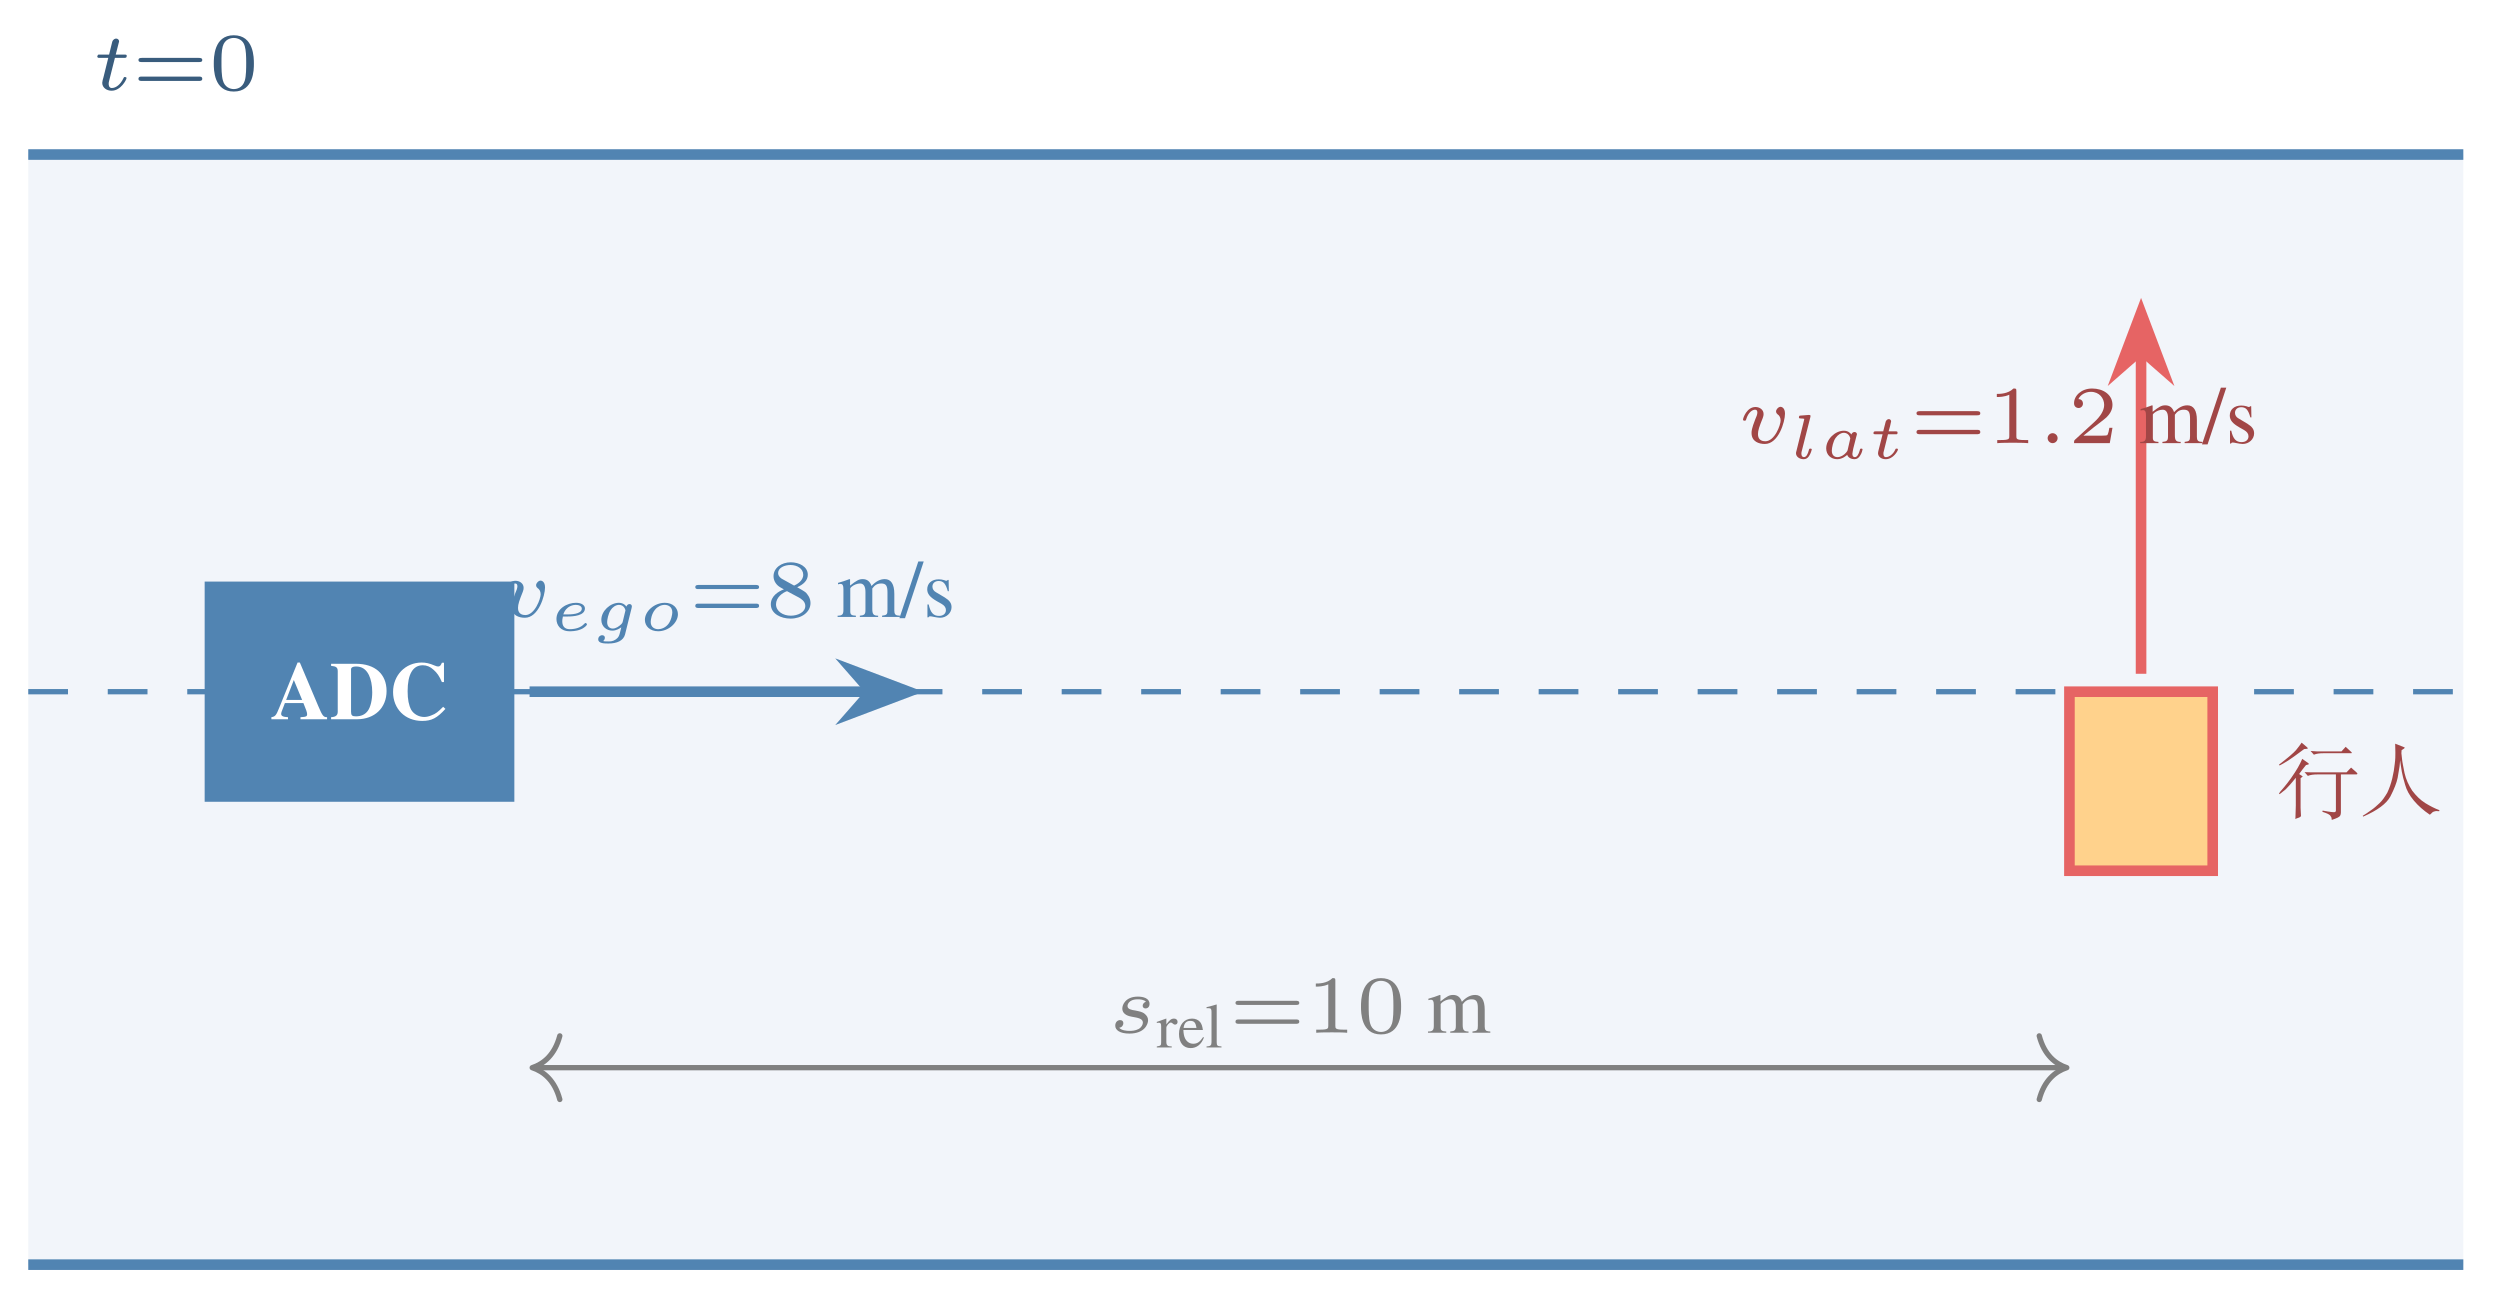
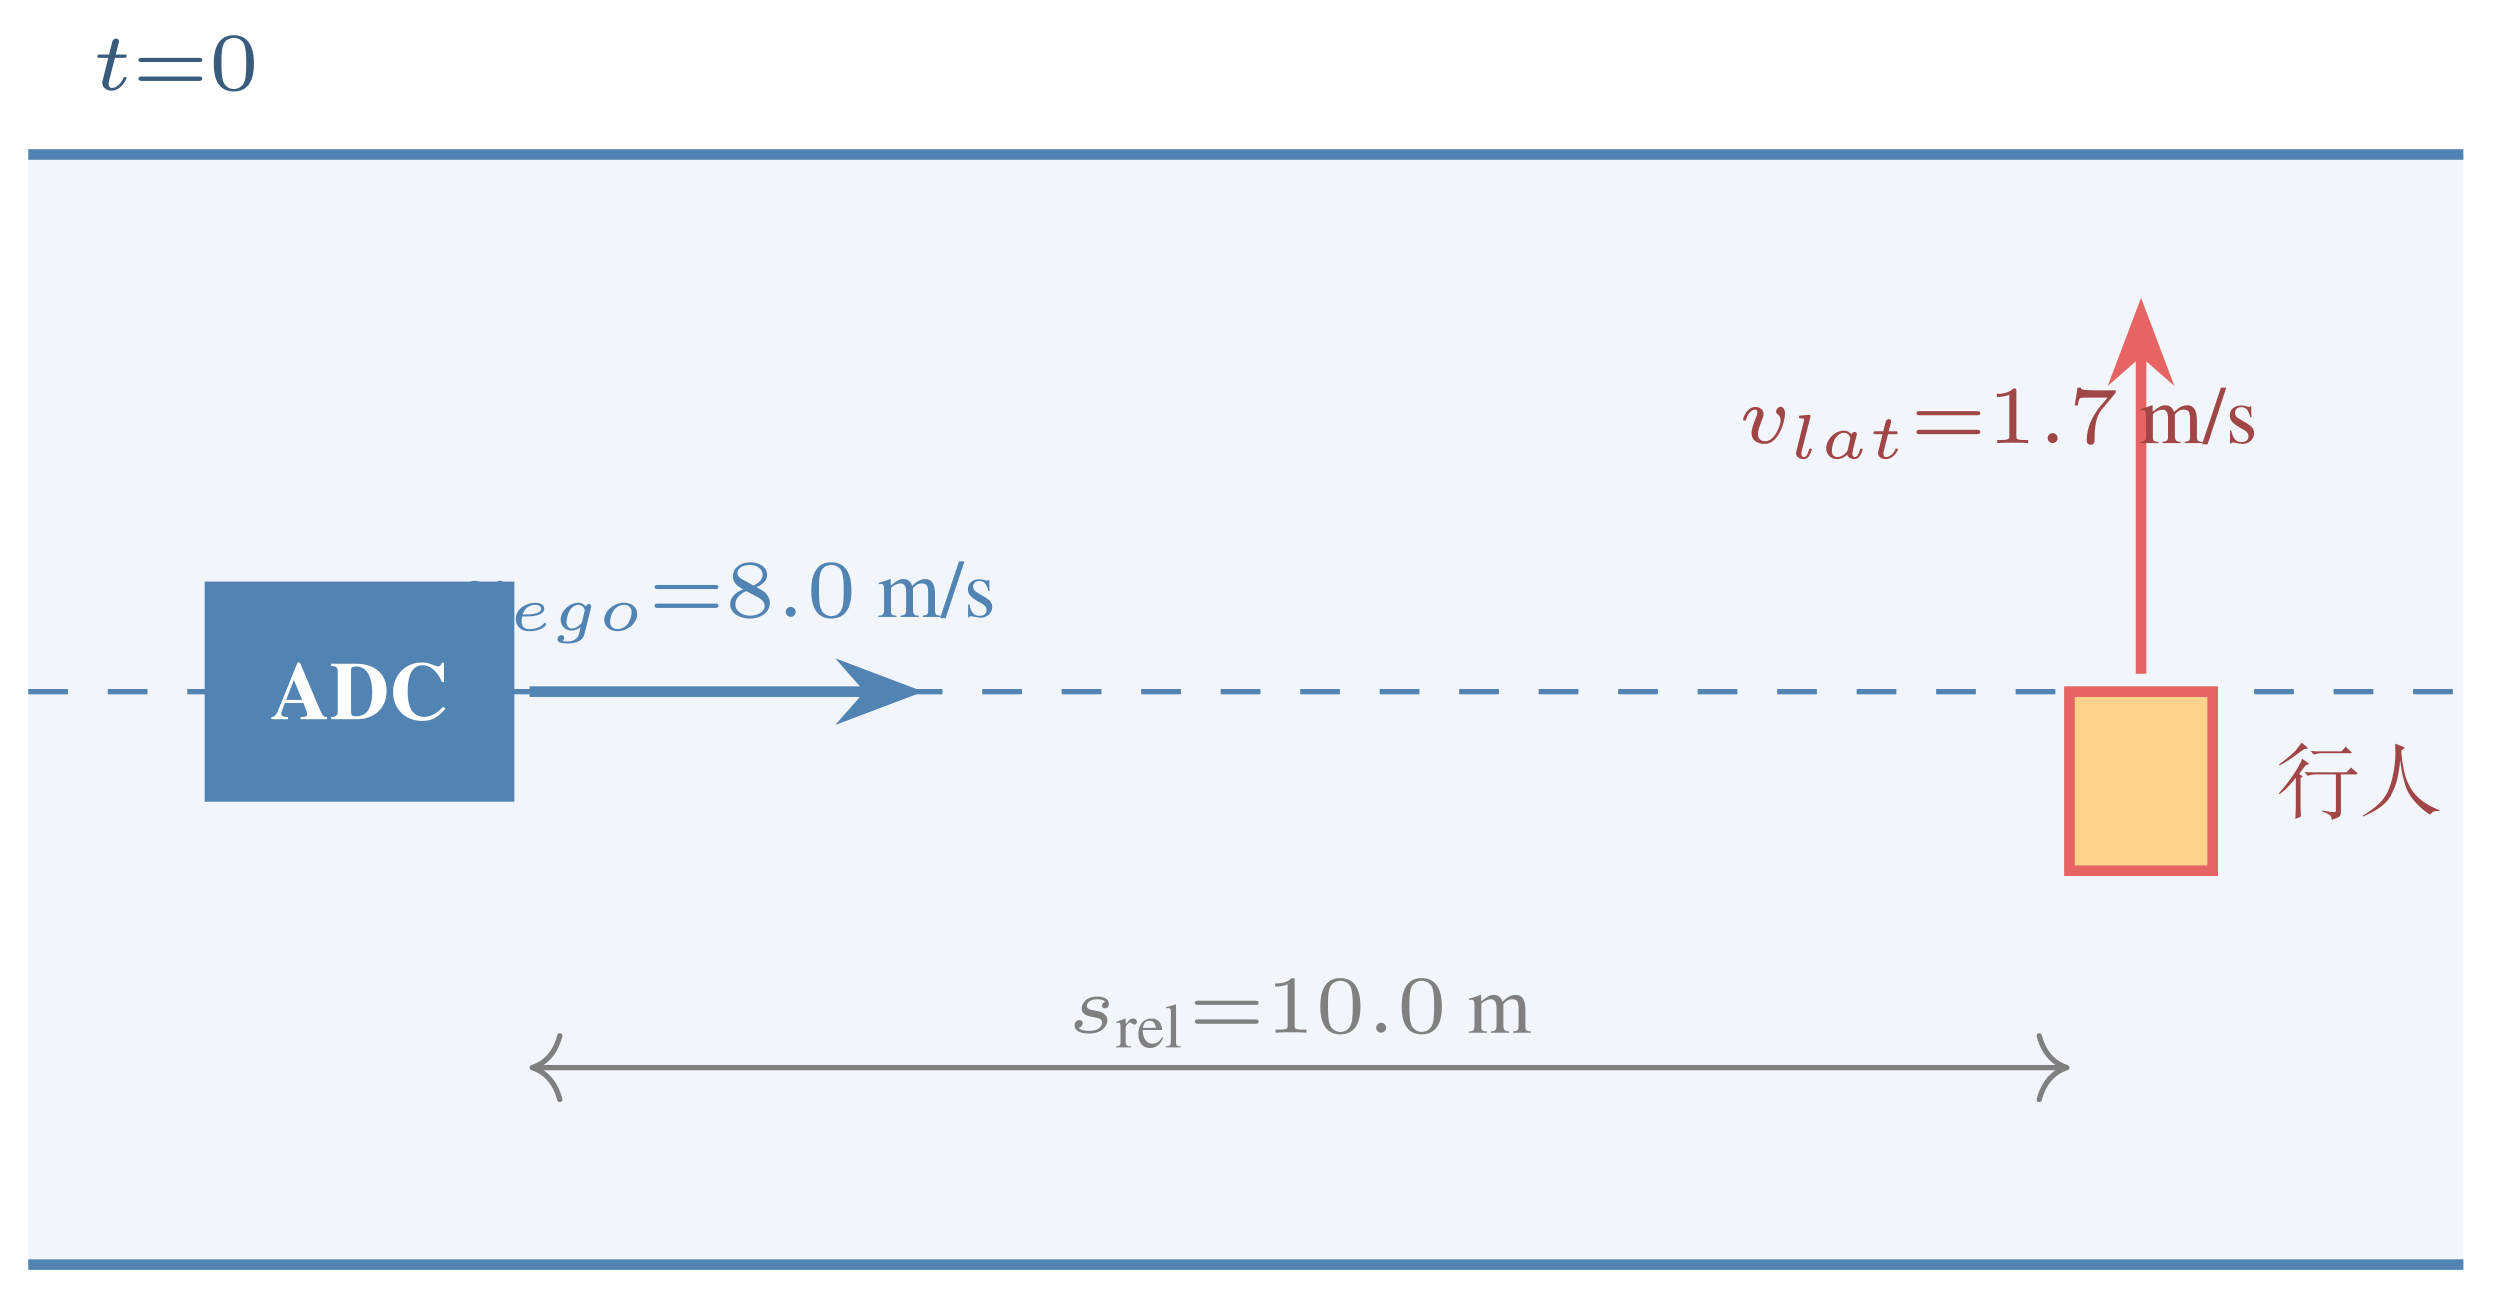
<svg xmlns="http://www.w3.org/2000/svg" xmlns:xlink="http://www.w3.org/1999/xlink" width="188pt" height="98pt" viewBox="0 0 188 98">
  <defs>
    <g>
      <g id="glyph-0-0">
        <path d="M 4.25 0 L 4.25 -0.156 C 3.984 -0.156 3.906 -0.234 3.578 -1.016 L 2.203 -4.266 L 2.031 -4.266 L 0.656 -0.875 C 0.422 -0.297 0.359 -0.203 0.062 -0.156 L 0.062 0 L 1.312 0 L 1.312 -0.156 C 0.938 -0.172 0.797 -0.25 0.797 -0.406 C 0.797 -0.484 0.844 -0.625 0.984 -0.969 L 1.078 -1.219 L 2.469 -1.219 C 2.672 -0.734 2.75 -0.516 2.75 -0.375 C 2.75 -0.234 2.672 -0.188 2.453 -0.172 L 2.25 -0.156 L 2.25 0 Z M 2.375 -1.453 L 1.172 -1.453 L 1.75 -2.953 Z M 2.375 -1.453 " />
      </g>
      <g id="glyph-0-1">
        <path d="M 4.266 -2.125 C 4.266 -3.406 3.391 -4.172 1.969 -4.172 L 0.094 -4.172 L 0.094 -4.016 C 0.484 -3.984 0.594 -3.891 0.594 -3.609 L 0.594 -0.562 C 0.594 -0.297 0.438 -0.172 0.094 -0.156 L 0.094 0 L 2.031 0 C 3.375 0 4.266 -0.859 4.266 -2.125 Z M 3.188 -2.031 C 3.188 -1.453 3.062 -0.922 2.859 -0.641 C 2.656 -0.359 2.359 -0.219 1.953 -0.219 C 1.672 -0.219 1.594 -0.297 1.594 -0.578 L 1.594 -3.75 C 1.594 -3.891 1.719 -3.969 1.969 -3.969 C 2.406 -3.969 2.719 -3.766 2.938 -3.328 C 3.094 -3 3.188 -2.562 3.188 -2.031 Z M 3.188 -2.031 " />
      </g>
      <g id="glyph-0-2">
        <path d="M 4.234 -0.781 L 4.062 -0.938 C 3.688 -0.562 3.5 -0.406 3.188 -0.297 C 3.016 -0.219 2.812 -0.172 2.641 -0.172 C 2.234 -0.172 1.844 -0.391 1.656 -0.719 C 1.484 -1.047 1.391 -1.484 1.391 -2.109 C 1.391 -3.375 1.781 -4.062 2.531 -4.062 C 2.828 -4.062 3.094 -3.953 3.344 -3.719 C 3.609 -3.484 3.766 -3.266 3.969 -2.797 L 4.125 -2.797 L 4.125 -4.25 L 3.969 -4.25 C 3.875 -4.031 3.812 -3.969 3.688 -3.969 C 3.625 -3.969 3.547 -3.984 3.406 -4.047 C 3.047 -4.203 2.75 -4.266 2.453 -4.266 C 1.219 -4.266 0.297 -3.312 0.297 -2.047 C 0.297 -0.781 1.203 0.125 2.484 0.125 C 3.203 0.125 3.609 -0.094 4.234 -0.781 Z M 4.234 -0.781 " />
      </g>
      <g id="glyph-1-0">
        <path d="M 3.531 -2.219 C 3.531 -2.656 3.281 -2.734 3.203 -2.734 C 3.031 -2.734 2.859 -2.531 2.859 -2.391 C 2.859 -2.266 2.938 -2.203 2.969 -2.172 C 3.094 -2.094 3.203 -1.938 3.203 -1.703 C 3.203 -1.375 2.766 -0.141 2.047 -0.141 C 1.5 -0.141 1.5 -0.578 1.5 -0.688 C 1.5 -0.953 1.594 -1.234 1.859 -1.891 C 1.906 -2.031 1.922 -2.078 1.922 -2.188 C 1.922 -2.531 1.609 -2.719 1.312 -2.719 C 0.672 -2.719 0.375 -1.906 0.375 -1.766 C 0.375 -1.734 0.406 -1.688 0.484 -1.688 C 0.578 -1.688 0.594 -1.719 0.609 -1.781 C 0.781 -2.359 1.109 -2.516 1.281 -2.516 C 1.406 -2.516 1.453 -2.438 1.453 -2.297 C 1.453 -2.172 1.375 -1.953 1.297 -1.797 C 1.016 -1.078 1.016 -0.891 1.016 -0.766 C 1.016 -0.109 1.578 0.062 2.016 0.062 C 3.047 0.062 3.531 -1.609 3.531 -2.219 Z M 3.531 -2.219 " />
      </g>
      <g id="glyph-1-1">
        <path d="M 1.547 -0.375 C 1.547 -0.594 1.359 -0.75 1.172 -0.75 C 0.953 -0.75 0.797 -0.562 0.797 -0.375 C 0.797 -0.172 0.969 0 1.172 0 C 1.375 0 1.547 -0.172 1.547 -0.375 Z M 1.547 -0.375 " />
      </g>
      <g id="glyph-1-2">
        <path d="M 2.828 -2.328 C 2.641 -2.281 2.578 -2.125 2.578 -2.031 C 2.578 -1.938 2.641 -1.828 2.797 -1.828 C 2.906 -1.828 3.094 -1.906 3.094 -2.172 C 3.094 -2.594 2.625 -2.719 2.219 -2.719 C 1.281 -2.719 1.047 -2.094 1.047 -1.828 C 1.047 -1.328 1.609 -1.234 1.781 -1.203 C 2.234 -1.125 2.594 -1.062 2.594 -0.766 C 2.594 -0.625 2.5 -0.406 2.266 -0.281 C 2.031 -0.156 1.766 -0.141 1.594 -0.141 C 1.375 -0.141 0.984 -0.172 0.812 -0.375 C 1.031 -0.406 1.125 -0.578 1.125 -0.719 C 1.125 -0.859 1.047 -0.953 0.875 -0.953 C 0.719 -0.953 0.516 -0.828 0.516 -0.531 C 0.516 -0.203 0.859 0.062 1.578 0.062 C 2.734 0.062 2.984 -0.656 2.984 -0.938 C 2.984 -1.141 2.891 -1.281 2.75 -1.406 C 2.562 -1.578 2.328 -1.609 2.031 -1.672 C 1.734 -1.719 1.438 -1.766 1.438 -2.016 C 1.438 -2.016 1.438 -2.516 2.219 -2.516 C 2.375 -2.516 2.672 -2.5 2.828 -2.328 Z M 2.828 -2.328 " />
      </g>
      <g id="glyph-1-3">
        <path d="M 1.656 -2.406 L 2.328 -2.406 C 2.453 -2.406 2.547 -2.406 2.547 -2.562 C 2.547 -2.656 2.469 -2.656 2.344 -2.656 L 1.719 -2.656 L 1.938 -3.516 C 1.969 -3.609 1.969 -3.641 1.969 -3.641 C 1.969 -3.797 1.844 -3.859 1.75 -3.859 C 1.672 -3.859 1.516 -3.812 1.453 -3.609 L 1.219 -2.656 L 0.547 -2.656 C 0.422 -2.656 0.406 -2.656 0.391 -2.641 C 0.359 -2.609 0.328 -2.531 0.328 -2.5 C 0.359 -2.406 0.406 -2.406 0.531 -2.406 L 1.156 -2.406 L 0.797 -0.953 C 0.75 -0.812 0.703 -0.609 0.703 -0.531 C 0.703 -0.172 1.031 0.062 1.406 0.062 C 2.109 0.062 2.531 -0.781 2.531 -0.891 C 2.531 -0.906 2.516 -0.969 2.406 -0.969 C 2.328 -0.969 2.328 -0.938 2.297 -0.875 C 2.078 -0.406 1.734 -0.141 1.422 -0.141 C 1.203 -0.141 1.188 -0.375 1.188 -0.453 C 1.188 -0.531 1.188 -0.547 1.219 -0.672 Z M 1.656 -2.406 " />
      </g>
      <g id="glyph-2-0">
        <path d="M 1.344 -1.062 C 1.828 -1.062 2.672 -1.125 2.672 -1.672 C 2.672 -1.906 2.422 -2.094 2 -2.094 C 1.344 -2.094 0.531 -1.656 0.531 -0.875 C 0.531 -0.438 0.812 0.047 1.531 0.047 C 1.625 0.047 2 0.047 2.312 -0.078 C 2.625 -0.188 2.828 -0.406 2.828 -0.469 C 2.828 -0.5 2.766 -0.578 2.719 -0.578 C 2.688 -0.578 2.688 -0.562 2.609 -0.5 C 2.375 -0.234 1.953 -0.109 1.531 -0.109 C 1.141 -0.109 0.969 -0.344 0.969 -0.703 C 0.969 -0.75 0.969 -0.875 1.016 -1.062 Z M 1.047 -1.219 C 1.266 -1.891 1.844 -1.938 1.984 -1.938 C 2.219 -1.938 2.438 -1.844 2.438 -1.656 C 2.438 -1.219 1.547 -1.219 1.328 -1.219 Z M 1.047 -1.219 " />
      </g>
      <g id="glyph-2-1">
        <path d="M 2.984 -1.719 C 3 -1.812 3 -1.812 3 -1.828 C 3 -1.906 2.938 -2 2.828 -2 C 2.734 -2 2.625 -1.938 2.594 -1.812 C 2.438 -2.016 2.234 -2.094 2.031 -2.094 C 1.375 -2.094 0.703 -1.484 0.703 -0.812 C 0.703 -0.312 1.094 0 1.531 0 C 1.844 0 2.094 -0.172 2.203 -0.25 C 2.203 -0.203 2.109 0.109 2.094 0.188 C 2.047 0.359 2.016 0.5 1.797 0.656 C 1.578 0.812 1.375 0.812 1.234 0.812 C 1.188 0.812 0.844 0.812 0.844 0.781 L 0.859 0.766 C 0.953 0.688 0.969 0.578 0.969 0.531 C 0.969 0.453 0.922 0.344 0.766 0.344 C 0.609 0.344 0.469 0.469 0.469 0.656 C 0.469 0.969 0.953 0.969 1.234 0.969 C 1.891 0.969 2.359 0.75 2.484 0.297 Z M 2.312 -0.672 C 2.297 -0.594 2.281 -0.578 2.203 -0.484 C 2.016 -0.312 1.797 -0.156 1.562 -0.156 C 1.375 -0.156 1.141 -0.266 1.141 -0.641 C 1.141 -0.812 1.219 -1.266 1.406 -1.547 C 1.531 -1.75 1.781 -1.938 2.031 -1.938 C 2.422 -1.938 2.516 -1.562 2.516 -1.516 C 2.516 -1.516 2.516 -1.484 2.5 -1.453 Z M 2.312 -0.672 " />
      </g>
      <g id="glyph-2-2">
        <path d="M 2.984 -1.234 C 2.984 -1.703 2.609 -2.094 2 -2.094 C 1.203 -2.094 0.5 -1.453 0.5 -0.812 C 0.5 -0.328 0.891 0.047 1.5 0.047 C 2.281 0.047 2.984 -0.594 2.984 -1.234 Z M 1.5 -0.109 C 1.281 -0.109 0.938 -0.219 0.938 -0.656 C 0.938 -0.812 1 -1.266 1.266 -1.578 C 1.438 -1.797 1.719 -1.938 1.984 -1.938 C 2.25 -1.938 2.562 -1.797 2.562 -1.375 C 2.562 -1.25 2.5 -0.812 2.266 -0.5 C 2.047 -0.219 1.734 -0.109 1.5 -0.109 Z M 1.5 -0.109 " />
      </g>
      <g id="glyph-2-3">
        <path d="M 1.578 -3.109 C 1.594 -3.172 1.594 -3.188 1.594 -3.203 C 1.594 -3.281 1.531 -3.281 1.453 -3.281 L 0.859 -3.234 C 0.781 -3.234 0.781 -3.234 0.75 -3.203 C 0.734 -3.188 0.719 -3.125 0.719 -3.094 C 0.719 -3.016 0.797 -3.016 0.859 -3.016 C 1.031 -3.016 1.062 -3 1.125 -2.984 C 1.125 -2.953 1.109 -2.891 1.094 -2.844 L 0.531 -0.562 C 0.516 -0.516 0.5 -0.469 0.5 -0.406 C 0.5 -0.125 0.781 0.047 1.078 0.047 C 1.234 0.047 1.359 -0.016 1.469 -0.172 C 1.609 -0.375 1.688 -0.656 1.688 -0.688 C 1.688 -0.75 1.594 -0.75 1.578 -0.75 C 1.5 -0.75 1.484 -0.719 1.469 -0.641 C 1.391 -0.344 1.281 -0.109 1.094 -0.109 C 0.969 -0.109 0.906 -0.219 0.906 -0.359 C 0.906 -0.406 0.906 -0.469 0.922 -0.516 Z M 1.578 -3.109 " />
      </g>
      <g id="glyph-2-4">
        <path d="M 2.734 -1.531 C 2.766 -1.641 2.812 -1.812 2.812 -1.828 C 2.812 -1.906 2.75 -2 2.625 -2 C 2.547 -2 2.438 -1.938 2.391 -1.812 C 2.312 -1.938 2.125 -2.094 1.828 -2.094 C 1.156 -2.094 0.5 -1.438 0.5 -0.766 C 0.5 -0.281 0.859 0.047 1.328 0.047 C 1.719 0.047 2.016 -0.219 2.078 -0.281 C 2.156 -0.047 2.422 0.047 2.625 0.047 C 2.828 0.047 2.953 -0.062 3.047 -0.219 C 3.172 -0.391 3.234 -0.656 3.234 -0.688 C 3.234 -0.75 3.156 -0.75 3.141 -0.75 C 3.047 -0.75 3.047 -0.719 3.031 -0.641 C 2.938 -0.297 2.812 -0.109 2.656 -0.109 C 2.516 -0.109 2.469 -0.219 2.469 -0.359 C 2.469 -0.438 2.516 -0.609 2.531 -0.734 Z M 2.109 -0.625 C 2.078 -0.562 2.078 -0.547 2 -0.453 C 1.828 -0.25 1.578 -0.109 1.344 -0.109 C 1.172 -0.109 0.922 -0.203 0.922 -0.594 C 0.922 -0.812 1.031 -1.312 1.203 -1.547 C 1.391 -1.812 1.625 -1.938 1.828 -1.938 C 2.047 -1.938 2.25 -1.797 2.312 -1.516 Z M 2.109 -0.625 " />
      </g>
      <g id="glyph-2-5">
        <path d="M 1.484 -1.828 L 2.047 -1.828 C 2.141 -1.828 2.156 -1.828 2.172 -1.844 C 2.203 -1.875 2.203 -1.938 2.203 -1.953 C 2.203 -2.047 2.141 -2.047 2.062 -2.047 L 1.531 -2.047 L 1.641 -2.438 C 1.672 -2.562 1.719 -2.766 1.719 -2.797 C 1.719 -2.875 1.656 -2.969 1.547 -2.969 C 1.469 -2.969 1.359 -2.906 1.312 -2.781 C 1.297 -2.703 1.344 -2.922 1.125 -2.047 L 0.562 -2.047 C 0.469 -2.047 0.391 -2.047 0.391 -1.906 C 0.391 -1.828 0.469 -1.828 0.547 -1.828 L 1.078 -1.828 L 0.797 -0.719 C 0.766 -0.609 0.734 -0.469 0.734 -0.406 C 0.734 -0.141 0.984 0.047 1.312 0.047 C 1.891 0.047 2.234 -0.594 2.234 -0.688 C 2.234 -0.75 2.156 -0.75 2.141 -0.75 C 2.062 -0.75 2.047 -0.734 2.031 -0.672 C 1.875 -0.328 1.578 -0.109 1.328 -0.109 C 1.188 -0.109 1.141 -0.219 1.141 -0.359 C 1.141 -0.438 1.141 -0.453 1.156 -0.5 Z M 1.484 -1.828 " />
      </g>
      <g id="glyph-3-0">
        <path d="M 5.047 -2.094 C 5.141 -2.094 5.281 -2.094 5.281 -2.25 C 5.281 -2.406 5.109 -2.406 5.016 -2.406 L 0.75 -2.406 C 0.656 -2.406 0.484 -2.406 0.484 -2.25 C 0.484 -2.094 0.625 -2.094 0.719 -2.094 Z M 5.016 -0.672 C 5.109 -0.672 5.281 -0.672 5.281 -0.828 C 5.281 -1 5.141 -1 5.047 -1 L 0.719 -1 C 0.625 -1 0.484 -1 0.484 -0.828 C 0.484 -0.672 0.656 -0.672 0.75 -0.672 Z M 5.016 -0.672 " />
      </g>
      <g id="glyph-3-1">
        <path d="M 2.375 -2.234 C 2.828 -2.438 3.172 -2.734 3.172 -3.172 C 3.172 -3.781 2.531 -4.109 1.891 -4.109 C 1.188 -4.109 0.594 -3.688 0.594 -3.062 C 0.594 -2.672 0.844 -2.375 1.094 -2.234 C 1.156 -2.188 1.312 -2.109 1.375 -2.078 C 0.969 -1.922 0.391 -1.578 0.391 -0.953 C 0.391 -0.234 1.156 0.125 1.875 0.125 C 2.703 0.125 3.375 -0.359 3.375 -1.047 C 3.375 -1.469 3.109 -1.734 3.031 -1.828 C 2.906 -1.938 2.594 -2.109 2.375 -2.234 Z M 1.266 -2.844 C 1.25 -2.844 0.938 -3.016 0.938 -3.297 C 0.938 -3.703 1.422 -3.906 1.875 -3.906 C 2.359 -3.906 2.828 -3.641 2.828 -3.172 C 2.828 -2.703 2.328 -2.438 2.141 -2.359 Z M 1.609 -1.938 C 1.688 -1.906 2.344 -1.531 2.516 -1.453 C 2.641 -1.375 2.984 -1.188 2.984 -0.828 C 2.984 -0.344 2.406 -0.094 1.891 -0.094 C 1.312 -0.094 0.781 -0.422 0.781 -0.953 C 0.781 -1.469 1.281 -1.828 1.609 -1.938 Z M 1.609 -1.938 " />
      </g>
      <g id="glyph-3-2">
+         <path d="M 3.391 -1.969 C 3.391 -2.422 3.391 -4.109 1.875 -4.109 C 0.375 -4.109 0.375 -2.422 0.375 -1.969 C 0.375 -1.531 0.375 0.125 1.875 0.125 C 3.391 0.125 3.391 -1.531 3.391 -1.969 Z M 1.875 -0.062 C 1.625 -0.062 1.203 -0.188 1.062 -0.703 C 0.953 -1.062 0.953 -1.672 0.953 -2.047 C 0.953 -2.469 0.953 -2.938 1.047 -3.266 C 1.203 -3.828 1.672 -3.906 1.875 -3.906 C 2.172 -3.906 2.578 -3.766 2.703 -3.297 C 2.797 -2.969 2.812 -2.531 2.812 -2.047 C 2.812 -1.656 2.812 -1.031 2.703 -0.688 C 2.531 -0.141 2.094 -0.062 1.875 -0.062 Z M 1.875 -0.062 " />
+       </g>
+       <g id="glyph-3-3">
        <path d="M 2.219 -3.922 C 2.219 -4.109 2.188 -4.109 2 -4.109 C 1.594 -3.703 0.969 -3.703 0.75 -3.703 L 0.75 -3.469 C 0.906 -3.469 1.312 -3.469 1.688 -3.641 L 1.688 -0.531 C 1.688 -0.328 1.688 -0.234 1.047 -0.234 L 0.781 -0.234 L 0.781 0 C 1.125 -0.031 1.609 -0.031 1.953 -0.031 C 2.297 -0.031 2.781 -0.031 3.109 0 L 3.109 -0.234 L 2.844 -0.234 C 2.219 -0.234 2.219 -0.328 2.219 -0.531 Z M 2.219 -3.922 " />
      </g>
-       <g id="glyph-3-3">
-         <path d="M 3.328 -1.156 L 3.094 -1.156 C 3.078 -1.062 3.016 -0.656 2.922 -0.594 C 2.875 -0.562 2.375 -0.562 2.297 -0.562 L 1.141 -0.562 L 1.938 -1.203 C 2.141 -1.359 2.688 -1.766 2.875 -1.938 C 3.062 -2.125 3.328 -2.438 3.328 -2.875 C 3.328 -3.656 2.625 -4.109 1.797 -4.109 C 1 -4.109 0.438 -3.578 0.438 -3 C 0.438 -2.688 0.703 -2.641 0.781 -2.641 C 0.938 -2.641 1.109 -2.766 1.109 -2.984 C 1.109 -3.109 1.031 -3.312 0.766 -3.312 C 0.906 -3.625 1.281 -3.859 1.703 -3.859 C 2.344 -3.859 2.703 -3.375 2.703 -2.875 C 2.703 -2.438 2.406 -2 1.969 -1.594 L 0.516 -0.266 C 0.453 -0.203 0.438 -0.188 0.438 0 L 3.125 0 Z M 3.328 -1.156 " />
-       </g>
      <g id="glyph-3-4">
-         <path d="M 3.391 -1.969 C 3.391 -2.422 3.391 -4.109 1.875 -4.109 C 0.375 -4.109 0.375 -2.422 0.375 -1.969 C 0.375 -1.531 0.375 0.125 1.875 0.125 C 3.391 0.125 3.391 -1.531 3.391 -1.969 Z M 1.875 -0.062 C 1.625 -0.062 1.203 -0.188 1.062 -0.703 C 0.953 -1.062 0.953 -1.672 0.953 -2.047 C 0.953 -2.469 0.953 -2.938 1.047 -3.266 C 1.203 -3.828 1.672 -3.906 1.875 -3.906 C 2.172 -3.906 2.578 -3.766 2.703 -3.297 C 2.797 -2.969 2.812 -2.531 2.812 -2.047 C 2.812 -1.656 2.812 -1.031 2.703 -0.688 C 2.531 -0.141 2.094 -0.062 1.875 -0.062 Z M 1.875 -0.062 " />
+         <path d="M 3.531 -3.734 C 3.578 -3.797 3.578 -3.797 3.578 -3.969 L 1.984 -3.969 C 1.734 -3.969 1.594 -3.984 1.344 -4 C 1.047 -4.016 0.969 -4.031 0.938 -4.172 L 0.703 -4.172 L 0.484 -2.828 L 0.719 -2.828 C 0.734 -2.953 0.797 -3.312 0.891 -3.375 C 0.938 -3.422 1.469 -3.422 1.562 -3.422 L 2.953 -3.422 C 2.891 -3.328 2.562 -2.938 2.406 -2.766 C 1.812 -2.031 1.391 -1.156 1.391 -0.219 C 1.391 -0.172 1.391 0.125 1.688 0.125 C 1.984 0.125 1.984 -0.156 1.984 -0.234 L 1.984 -0.406 C 1.984 -1.594 2.234 -2.203 2.547 -2.562 Z M 3.531 -3.734 " />
      </g>
      <g id="glyph-4-0">
        <path d="M 4.781 0 L 4.781 -0.094 L 4.625 -0.109 C 4.438 -0.125 4.359 -0.234 4.359 -0.469 L 4.359 -1.734 C 4.359 -2.469 4.109 -2.844 3.641 -2.844 C 3.281 -2.844 2.969 -2.672 2.641 -2.328 C 2.531 -2.672 2.312 -2.844 1.984 -2.844 C 1.703 -2.844 1.531 -2.75 1.031 -2.359 L 1.031 -2.828 L 0.984 -2.844 C 0.672 -2.719 0.453 -2.656 0.125 -2.562 L 0.125 -2.453 C 0.203 -2.469 0.25 -2.484 0.312 -2.484 C 0.469 -2.484 0.531 -2.375 0.531 -2.094 L 0.531 -0.531 C 0.531 -0.188 0.438 -0.094 0.094 -0.094 L 0.094 0 L 1.469 0 L 1.469 -0.094 C 1.141 -0.109 1.047 -0.172 1.047 -0.406 L 1.047 -2.156 C 1.047 -2.156 1.094 -2.234 1.141 -2.266 C 1.297 -2.406 1.562 -2.516 1.781 -2.516 C 2.047 -2.516 2.188 -2.297 2.188 -1.875 L 2.188 -0.531 C 2.188 -0.188 2.109 -0.125 1.766 -0.094 L 1.766 0 L 3.141 0 L 3.141 -0.094 C 2.797 -0.094 2.703 -0.203 2.703 -0.594 L 2.703 -2.141 C 2.891 -2.406 3.094 -2.516 3.375 -2.516 C 3.734 -2.516 3.844 -2.344 3.844 -1.844 L 3.844 -0.531 C 3.844 -0.188 3.797 -0.141 3.438 -0.094 L 3.438 0 Z M 4.781 0 " />
      </g>
      <g id="glyph-4-1">
        <path d="M 1.766 -4.172 L 1.359 -4.172 L -0.062 0.094 L 0.359 0.094 Z M 1.766 -4.172 " />
      </g>
      <g id="glyph-4-2">
        <path d="M 2.141 -0.734 C 2.141 -1.031 2 -1.234 1.625 -1.469 L 0.969 -1.859 C 0.797 -1.953 0.703 -2.109 0.703 -2.281 C 0.703 -2.531 0.891 -2.703 1.172 -2.703 C 1.531 -2.703 1.703 -2.5 1.859 -1.938 L 1.938 -1.938 L 1.922 -2.781 L 1.859 -2.781 L 1.844 -2.766 C 1.781 -2.719 1.781 -2.719 1.75 -2.719 C 1.719 -2.719 1.656 -2.734 1.594 -2.766 C 1.453 -2.812 1.312 -2.828 1.172 -2.828 C 0.656 -2.828 0.312 -2.531 0.312 -2.078 C 0.312 -1.734 0.516 -1.484 1.031 -1.188 L 1.391 -0.984 C 1.609 -0.859 1.719 -0.703 1.719 -0.516 C 1.719 -0.25 1.516 -0.078 1.203 -0.078 C 0.781 -0.078 0.562 -0.312 0.422 -0.938 L 0.328 -0.938 L 0.328 0.031 L 0.406 0.031 C 0.438 -0.031 0.469 -0.047 0.547 -0.047 C 0.609 -0.047 0.672 -0.031 0.828 0 C 1 0.031 1.156 0.062 1.281 0.062 C 1.75 0.062 2.141 -0.297 2.141 -0.734 Z M 2.141 -0.734 " />
      </g>
      <g id="glyph-5-0">
        <path d="M 0.125 -0.906 L 0.172 -0.859 C 0.297 -0.953 0.453 -1.078 0.625 -1.219 C 0.781 -1.375 1.047 -1.656 1.391 -2.094 L 1.391 0 L 1.359 1.016 L 1.438 0.969 L 1.578 0.922 C 1.625 0.906 1.656 0.891 1.688 0.875 C 1.703 0.859 1.734 0.844 1.781 0.797 L 1.75 0.172 L 1.75 -2.062 L 1.875 -2.156 C 1.891 -2.172 1.906 -2.172 1.906 -2.188 C 1.906 -2.203 1.875 -2.219 1.828 -2.25 L 1.641 -2.375 C 1.781 -2.578 1.953 -2.797 2.156 -3.047 L 2.281 -3.078 C 2.344 -3.094 2.375 -3.109 2.375 -3.125 C 2.375 -3.141 2.359 -3.172 2.312 -3.203 L 1.875 -3.516 C 1.781 -3.297 1.672 -3.078 1.547 -2.859 C 1.422 -2.641 1.25 -2.375 1.031 -2.062 C 0.812 -1.766 0.641 -1.531 0.5 -1.375 L 0.219 -1.047 C 0.203 -1.016 0.172 -0.969 0.125 -0.906 Z M 2.016 -4.25 L 2.188 -4.266 C 2.25 -4.266 2.281 -4.281 2.297 -4.312 C 2.297 -4.328 2.266 -4.344 2.234 -4.391 L 1.828 -4.734 C 1.719 -4.578 1.594 -4.391 1.406 -4.172 C 1.234 -3.969 0.797 -3.594 0.125 -3.078 L 0.172 -3.016 C 0.328 -3.094 0.547 -3.219 0.844 -3.406 C 1.125 -3.594 1.516 -3.875 2.016 -4.25 Z M 5.547 -2.859 L 5.203 -2.5 L 2.578 -2.5 L 2.047 -2.516 L 2.297 -2.234 C 2.484 -2.312 2.719 -2.344 3 -2.344 L 4.406 -2.344 L 4.406 0.375 C 4.406 0.422 4.391 0.453 4.344 0.484 C 4.297 0.516 3.984 0.484 3.406 0.375 L 3.391 0.469 C 3.703 0.562 3.891 0.656 3.969 0.734 C 4.031 0.828 4.078 0.891 4.078 0.938 C 4.078 0.984 4.094 1.031 4.094 1.078 C 4.469 0.953 4.672 0.859 4.719 0.766 C 4.766 0.688 4.781 0.594 4.781 0.516 L 4.781 -2.344 L 5.938 -2.344 C 5.984 -2.344 6 -2.359 6.016 -2.375 C 6.031 -2.406 6.016 -2.438 5.969 -2.484 Z M 5.141 -4.422 L 4.828 -4.078 L 2.953 -4.078 L 2.5 -4.109 L 2.75 -3.828 C 2.938 -3.906 3.172 -3.938 3.453 -3.938 L 5.516 -3.938 C 5.562 -3.938 5.594 -3.938 5.609 -3.969 C 5.609 -3.969 5.594 -4 5.562 -4.031 Z M 5.141 -4.422 " />
      </g>
      <g id="glyph-5-1">
        <path d="M 0.25 0.766 L 0.281 0.828 C 1.359 0.359 2.031 -0.141 2.328 -0.688 C 2.609 -1.234 2.797 -1.703 2.875 -2.094 C 2.938 -2.484 2.984 -2.766 3.016 -2.938 C 3.031 -3.125 3.047 -3.281 3.062 -3.406 L 3.094 -3.141 C 3.109 -3 3.141 -2.797 3.188 -2.547 C 3.234 -2.297 3.312 -1.969 3.438 -1.562 C 3.547 -1.156 3.766 -0.766 4.094 -0.375 C 4.422 0.016 4.812 0.359 5.297 0.688 L 5.469 0.531 C 5.5 0.484 5.562 0.453 5.641 0.438 C 5.734 0.406 5.844 0.406 6 0.422 L 6.016 0.344 C 5.672 0.219 5.312 0.031 4.953 -0.188 C 4.578 -0.422 4.266 -0.734 3.969 -1.125 C 3.703 -1.531 3.5 -1.969 3.391 -2.453 C 3.297 -2.938 3.219 -3.297 3.203 -3.516 C 3.172 -3.75 3.156 -3.875 3.156 -3.938 C 3.156 -4 3.172 -4.078 3.172 -4.172 L 3.344 -4.281 C 3.391 -4.328 3.422 -4.344 3.406 -4.359 C 3.406 -4.359 3.391 -4.375 3.359 -4.391 L 2.688 -4.656 L 2.703 -3.984 C 2.703 -3.766 2.703 -3.484 2.656 -3.141 C 2.625 -2.797 2.562 -2.438 2.469 -2.047 C 2.375 -1.656 2.25 -1.297 2.094 -0.969 C 1.906 -0.656 1.734 -0.391 1.516 -0.188 C 1.297 0.016 1.094 0.203 0.859 0.359 C 0.641 0.516 0.438 0.656 0.25 0.766 Z M 0.25 0.766 " />
      </g>
      <g id="glyph-6-0">
        <path d="M 1.594 -1.922 C 1.594 -2.078 1.484 -2.172 1.328 -2.172 C 1.125 -2.172 0.984 -2.062 0.75 -1.734 L 0.75 -2.172 L 0.734 -2.172 C 0.484 -2.078 0.312 -2.016 0.031 -1.922 L 0.031 -1.844 C 0.094 -1.859 0.141 -1.859 0.203 -1.859 C 0.312 -1.859 0.359 -1.797 0.359 -1.578 L 0.359 -0.391 C 0.359 -0.156 0.328 -0.125 0.031 -0.078 L 0.031 0 L 1.156 0 L 1.156 -0.078 C 0.844 -0.078 0.75 -0.156 0.75 -0.422 L 0.75 -1.484 C 0.75 -1.641 0.969 -1.875 1.094 -1.875 C 1.125 -1.875 1.156 -1.859 1.219 -1.812 C 1.281 -1.75 1.344 -1.719 1.406 -1.719 C 1.516 -1.719 1.594 -1.797 1.594 -1.922 Z M 1.594 -1.922 " />
      </g>
      <g id="glyph-6-1">
        <path d="M 2 -0.75 L 1.938 -0.781 C 1.703 -0.422 1.5 -0.281 1.203 -0.281 C 0.938 -0.281 0.734 -0.406 0.594 -0.656 C 0.5 -0.844 0.469 -1.016 0.453 -1.312 L 1.922 -1.312 C 1.875 -1.625 1.828 -1.75 1.719 -1.906 C 1.578 -2.078 1.359 -2.172 1.109 -2.172 C 0.516 -2.172 0.125 -1.703 0.125 -1.016 C 0.125 -0.359 0.453 0.047 1 0.047 C 1.453 0.047 1.812 -0.234 2 -0.75 Z M 1.438 -1.469 L 0.469 -1.469 C 0.516 -1.844 0.688 -2 0.969 -2 C 1.266 -2 1.375 -1.875 1.438 -1.469 Z M 1.438 -1.469 " />
      </g>
      <g id="glyph-6-2">
        <path d="M 1.219 0 L 1.219 -0.078 C 0.906 -0.094 0.859 -0.141 0.859 -0.391 L 0.859 -3.219 L 0.844 -3.234 C 0.594 -3.156 0.422 -3.109 0.094 -3.031 L 0.094 -2.953 L 0.125 -2.953 C 0.172 -2.953 0.234 -2.953 0.266 -2.953 C 0.422 -2.953 0.469 -2.891 0.469 -2.672 L 0.469 -0.406 C 0.469 -0.156 0.391 -0.094 0.094 -0.078 L 0.094 0 Z M 1.219 0 " />
      </g>
    </g>
+     <clipPath id="clip-0">
+       <path clip-rule="nonzero" d="M 2 11 L 186 11 L 186 95.496 L 2 95.496 Z M 2 11 " />
+     </clipPath>
+     <clipPath id="clip-1">
+       <path clip-rule="nonzero" d="M 1.727 94 L 186 94 L 186 95.496 L 1.727 95.496 Z M 1.727 94 " />
+     </clipPath>
+     <clipPath id="clip-2">
+       <path clip-rule="nonzero" d="M 1.727 11 L 186 11 L 186 13 L 1.727 13 Z M 1.727 11 " />
+     </clipPath>
+     <clipPath id="clip-3">
+       <path clip-rule="nonzero" d="M 1.727 51 L 186 51 L 186 53 L 1.727 53 Z M 1.727 51 " />
+     </clipPath>
  </defs>
-   <path fill-rule="nonzero" fill="rgb(94.899%, 96.1%, 98%)" fill-opacity="1" d="M 2.125 95.102 L 2.125 11.621 L 185.242 11.621 L 185.242 95.102 Z M 2.125 95.102 " />
-   <path fill="none" stroke-width="0.797" stroke-linecap="butt" stroke-linejoin="miter" stroke="rgb(31.799%, 51.799%, 69.8%)" stroke-opacity="1" stroke-miterlimit="10" d="M 0.001 -35.009 L 183.118 -35.009 " transform="matrix(1, 0, 0, -1, 2.124, 60.093)" />
-   <path fill="none" stroke-width="0.797" stroke-linecap="butt" stroke-linejoin="miter" stroke="rgb(31.799%, 51.799%, 69.8%)" stroke-opacity="1" stroke-miterlimit="10" d="M 0.001 48.472 L 183.118 48.472 " transform="matrix(1, 0, 0, -1, 2.124, 60.093)" />
-   <path fill="none" stroke-width="0.399" stroke-linecap="butt" stroke-linejoin="miter" stroke="rgb(31.799%, 51.799%, 69.8%)" stroke-opacity="1" stroke-dasharray="2.989 2.989" stroke-miterlimit="10" d="M 0.001 8.077 L 183.118 8.077 " transform="matrix(1, 0, 0, -1, 2.124, 60.093)" />
-   <path fill-rule="nonzero" fill="rgb(31.766%, 51.764%, 69.803%)" fill-opacity="1" stroke-width="0.399" stroke-linecap="butt" stroke-linejoin="miter" stroke="rgb(31.766%, 51.764%, 69.803%)" stroke-opacity="1" stroke-miterlimit="10" d="M 13.466 -0.001 L 13.466 16.159 L 36.356 16.159 L 36.356 -0.001 Z M 13.466 -0.001 " transform="matrix(1, 0, 0, -1, 2.124, 60.093)" />
+   <g clip-path="url(#clip-0)">
+     <path fill-rule="nonzero" fill="rgb(94.899%, 96.1%, 98%)" fill-opacity="1" d="M 2.125 95.098 L 2.125 11.617 L 185.246 11.617 L 185.246 95.098 Z M 2.125 95.098 " />
+   </g>
+   <g clip-path="url(#clip-1)">
+     <path fill="none" stroke-width="0.797" stroke-linecap="butt" stroke-linejoin="miter" stroke="rgb(31.799%, 51.799%, 69.8%)" stroke-opacity="1" stroke-miterlimit="10" d="M 0 -35.008 L 183.121 -35.008 " transform="matrix(1, 0, 0, -1, 2.125, 60.09)" />
+   </g>
+   <g clip-path="url(#clip-2)">
+     <path fill="none" stroke-width="0.797" stroke-linecap="butt" stroke-linejoin="miter" stroke="rgb(31.799%, 51.799%, 69.8%)" stroke-opacity="1" stroke-miterlimit="10" d="M 0 48.473 L 183.121 48.473 " transform="matrix(1, 0, 0, -1, 2.125, 60.09)" />
+   </g>
+   <g clip-path="url(#clip-3)">
+     <path fill="none" stroke-width="0.399" stroke-linecap="butt" stroke-linejoin="miter" stroke="rgb(31.799%, 51.799%, 69.8%)" stroke-opacity="1" stroke-dasharray="2.989 2.989" stroke-miterlimit="10" d="M 0 8.078 L 183.121 8.078 " transform="matrix(1, 0, 0, -1, 2.125, 60.09)" />
+   </g>
+   <path fill-rule="nonzero" fill="rgb(31.766%, 51.764%, 69.803%)" fill-opacity="1" stroke-width="0.399" stroke-linecap="butt" stroke-linejoin="miter" stroke="rgb(31.766%, 51.764%, 69.803%)" stroke-opacity="1" stroke-miterlimit="10" d="M 13.465 0 L 13.465 16.156 L 36.355 16.156 L 36.355 0 Z M 13.465 0 " transform="matrix(1, 0, 0, -1, 2.125, 60.09)" />
  <g fill="rgb(100%, 100%, 100%)" fill-opacity="1">
-     <use xlink:href="#glyph-0-0" x="20.346" y="54.089" />
-     <use xlink:href="#glyph-0-1" x="24.804" y="54.089" />
-     <use xlink:href="#glyph-0-2" x="29.262" y="54.089" />
-   </g>
-   <path fill="none" stroke-width="0.797" stroke-linecap="butt" stroke-linejoin="miter" stroke="rgb(31.799%, 51.799%, 69.8%)" stroke-opacity="1" stroke-miterlimit="10" d="M 37.7 8.077 L 63.212 8.077 " transform="matrix(1, 0, 0, -1, 2.124, 60.093)" />
-   <path fill-rule="nonzero" fill="rgb(31.799%, 51.799%, 69.8%)" fill-opacity="1" stroke-width="0.797" stroke-linecap="butt" stroke-linejoin="miter" stroke="rgb(31.799%, 51.799%, 69.8%)" stroke-opacity="1" stroke-miterlimit="10" d="M 5.441 -0.001 L 1.288 1.569 L 2.663 -0.001 L 1.288 -1.572 Z M 5.441 -0.001 " transform="matrix(1, 0, 0, -1, 62.872, 52.01413)" />
-   <g fill="rgb(31.799%, 51.799%, 69.8%)" fill-opacity="1">
-     <use xlink:href="#glyph-1-0" x="37.455" y="46.394" />
-   </g>
-   <g fill="rgb(31.799%, 51.799%, 69.8%)" fill-opacity="1">
-     <use xlink:href="#glyph-2-0" x="41.314" y="47.424" />
-     <use xlink:href="#glyph-2-1" x="44.517" y="47.424" />
-   </g>
-   <g fill="rgb(31.799%, 51.799%, 69.8%)" fill-opacity="1">
-     <use xlink:href="#glyph-2-2" x="47.996" y="47.424" />
-   </g>
-   <g fill="rgb(31.799%, 51.799%, 69.8%)" fill-opacity="1">
-     <use xlink:href="#glyph-3-0" x="51.802" y="46.394" />
-     <use xlink:href="#glyph-3-1" x="57.575" y="46.394" />
-   </g>
-   <g fill="rgb(31.799%, 51.799%, 69.8%)" fill-opacity="1">
-     <use xlink:href="#glyph-4-0" x="62.894" y="46.394" />
-     <use xlink:href="#glyph-4-1" x="67.698" y="46.394" />
-     <use xlink:href="#glyph-4-2" x="69.415" y="46.394" />
-   </g>
-   <path fill-rule="nonzero" fill="rgb(100%, 82.352%, 54.903%)" fill-opacity="1" stroke-width="0.797" stroke-linecap="butt" stroke-linejoin="miter" stroke="rgb(90.195%, 39.217%, 39.217%)" stroke-opacity="1" stroke-miterlimit="10" d="M 153.497 -5.387 L 153.497 8.077 L 164.271 8.077 L 164.271 -5.387 Z M 153.497 -5.387 " transform="matrix(1, 0, 0, -1, 2.124, 60.093)" />
-   <g fill="rgb(63.1%, 27.499%, 27.499%)" fill-opacity="1">
-     <use xlink:href="#glyph-5-0" x="171.254" y="60.581" />
-     <use xlink:href="#glyph-5-1" x="177.429" y="60.581" />
-   </g>
-   <path fill="none" stroke-width="0.797" stroke-linecap="butt" stroke-linejoin="miter" stroke="rgb(90.199%, 39.2%, 39.2%)" stroke-opacity="1" stroke-miterlimit="10" d="M 158.884 9.425 L 158.884 33.589 " transform="matrix(1, 0, 0, -1, 2.124, 60.093)" />
-   <path fill-rule="nonzero" fill="rgb(90.199%, 39.2%, 39.2%)" fill-opacity="1" stroke-width="0.797" stroke-linecap="butt" stroke-linejoin="miter" stroke="rgb(90.199%, 39.2%, 39.2%)" stroke-opacity="1" stroke-miterlimit="10" d="M 5.44 -0.001 L 1.288 1.57 L 2.663 -0.001 L 1.288 -1.571 Z M 5.44 -0.001 " transform="matrix(0, -1, -1, 0, 161.0072, 28.96748)" />
-   <g fill="rgb(63.1%, 27.499%, 27.499%)" fill-opacity="1">
-     <use xlink:href="#glyph-1-0" x="130.7" y="33.325" />
-   </g>
-   <g fill="rgb(63.1%, 27.499%, 27.499%)" fill-opacity="1">
-     <use xlink:href="#glyph-2-3" x="134.559" y="34.485" />
-     <use xlink:href="#glyph-2-4" x="136.83" y="34.485" />
-     <use xlink:href="#glyph-2-5" x="140.493" y="34.485" />
-   </g>
-   <g fill="rgb(63.1%, 27.499%, 27.499%)" fill-opacity="1">
-     <use xlink:href="#glyph-3-0" x="143.637" y="33.325" />
-     <use xlink:href="#glyph-3-2" x="149.411" y="33.325" />
-   </g>
-   <g fill="rgb(63.1%, 27.499%, 27.499%)" fill-opacity="1">
-     <use xlink:href="#glyph-1-1" x="153.185" y="33.325" />
-   </g>
-   <g fill="rgb(63.1%, 27.499%, 27.499%)" fill-opacity="1">
-     <use xlink:href="#glyph-3-3" x="155.53" y="33.325" />
-   </g>
-   <g fill="rgb(63.1%, 27.499%, 27.499%)" fill-opacity="1">
-     <use xlink:href="#glyph-4-0" x="160.847" y="33.325" />
-     <use xlink:href="#glyph-4-1" x="165.651" y="33.325" />
-     <use xlink:href="#glyph-4-2" x="167.368" y="33.325" />
-   </g>
-   <path fill="none" stroke-width="0.399" stroke-linecap="butt" stroke-linejoin="miter" stroke="rgb(50%, 50%, 50%)" stroke-opacity="1" stroke-miterlimit="10" d="M 38.099 -20.196 L 153.099 -20.196 " transform="matrix(1, 0, 0, -1, 2.124, 60.093)" />
-   <path fill="none" stroke-width="0.399" stroke-linecap="round" stroke-linejoin="round" stroke="rgb(50%, 50%, 50%)" stroke-opacity="1" stroke-miterlimit="10" d="M -2.073 2.39 C -1.695 0.956 -0.851 0.28 0.001 -0.001 C -0.851 -0.278 -1.695 -0.958 -2.073 -2.392 " transform="matrix(-1, 0, 0, 1, 40.0242, 80.29002)" />
-   <path fill="none" stroke-width="0.399" stroke-linecap="round" stroke-linejoin="round" stroke="rgb(50%, 50%, 50%)" stroke-opacity="1" stroke-miterlimit="10" d="M -2.071 2.392 C -1.696 0.958 -0.852 0.278 -0 0.001 C -0.852 -0.28 -1.696 -0.956 -2.071 -2.39 " transform="matrix(1, 0, 0, -1, 155.4221, 80.29002)" />
-   <g fill="rgb(50%, 50%, 50%)" fill-opacity="1">
-     <use xlink:href="#glyph-1-2" x="83.351" y="77.664" />
-   </g>
-   <g fill="rgb(50%, 50%, 50%)" fill-opacity="1">
-     <use xlink:href="#glyph-6-0" x="86.96" y="78.77" />
-     <use xlink:href="#glyph-6-1" x="88.536" y="78.77" />
-     <use xlink:href="#glyph-6-2" x="90.637" y="78.77" />
-   </g>
-   <g fill="rgb(50%, 50%, 50%)" fill-opacity="1">
-     <use xlink:href="#glyph-3-0" x="92.425" y="77.664" />
-     <use xlink:href="#glyph-3-2" x="98.199" y="77.664" />
-     <use xlink:href="#glyph-3-4" x="101.972" y="77.664" />
-   </g>
-   <g fill="rgb(50%, 50%, 50%)" fill-opacity="1">
-     <use xlink:href="#glyph-4-0" x="107.291" y="77.664" />
+     <use xlink:href="#glyph-0-0" x="20.347" y="54.086" />
+     <use xlink:href="#glyph-0-1" x="24.805" y="54.086" />
+     <use xlink:href="#glyph-0-2" x="29.264" y="54.086" />
+   </g>
+   <path fill="none" stroke-width="0.797" stroke-linecap="butt" stroke-linejoin="miter" stroke="rgb(31.799%, 51.799%, 69.8%)" stroke-opacity="1" stroke-miterlimit="10" d="M 37.699 8.078 L 63.215 8.078 " transform="matrix(1, 0, 0, -1, 2.125, 60.09)" />
+   <path fill-rule="nonzero" fill="rgb(31.799%, 51.799%, 69.8%)" fill-opacity="1" stroke-width="0.797" stroke-linecap="butt" stroke-linejoin="miter" stroke="rgb(31.799%, 51.799%, 69.8%)" stroke-opacity="1" stroke-miterlimit="10" d="M 5.439 -0.001 L 1.287 1.57 L 2.666 -0.001 L 1.287 -1.571 Z M 5.439 -0.001 " transform="matrix(1, 0, 0, -1, 62.873, 52.01113)" />
+   <g fill="rgb(31.799%, 51.799%, 69.8%)" fill-opacity="1">
+     <use xlink:href="#glyph-1-0" x="34.397" y="46.391" />
+   </g>
+   <g fill="rgb(31.799%, 51.799%, 69.8%)" fill-opacity="1">
+     <use xlink:href="#glyph-2-0" x="38.256" y="47.42" />
+     <use xlink:href="#glyph-2-1" x="41.46" y="47.42" />
+   </g>
+   <g fill="rgb(31.799%, 51.799%, 69.8%)" fill-opacity="1">
+     <use xlink:href="#glyph-2-2" x="44.938" y="47.42" />
+   </g>
+   <g fill="rgb(31.799%, 51.799%, 69.8%)" fill-opacity="1">
+     <use xlink:href="#glyph-3-0" x="48.744" y="46.391" />
+     <use xlink:href="#glyph-3-1" x="54.518" y="46.391" />
+   </g>
+   <g fill="rgb(31.799%, 51.799%, 69.8%)" fill-opacity="1">
+     <use xlink:href="#glyph-1-1" x="58.292" y="46.391" />
+   </g>
+   <g fill="rgb(31.799%, 51.799%, 69.8%)" fill-opacity="1">
+     <use xlink:href="#glyph-3-2" x="60.636" y="46.391" />
+   </g>
+   <g fill="rgb(31.799%, 51.799%, 69.8%)" fill-opacity="1">
+     <use xlink:href="#glyph-4-0" x="65.953" y="46.391" />
+     <use xlink:href="#glyph-4-1" x="70.757" y="46.391" />
+     <use xlink:href="#glyph-4-2" x="72.474" y="46.391" />
+   </g>
+   <path fill-rule="nonzero" fill="rgb(100%, 82.352%, 54.903%)" fill-opacity="1" stroke-width="0.797" stroke-linecap="butt" stroke-linejoin="miter" stroke="rgb(90.195%, 39.217%, 39.217%)" stroke-opacity="1" stroke-miterlimit="10" d="M 153.496 -5.387 L 153.496 8.078 L 164.27 8.078 L 164.27 -5.387 Z M 153.496 -5.387 " transform="matrix(1, 0, 0, -1, 2.125, 60.09)" />
+   <g fill="rgb(63.1%, 27.499%, 27.499%)" fill-opacity="1">
+     <use xlink:href="#glyph-5-0" x="171.254" y="60.577" />
+     <use xlink:href="#glyph-5-1" x="177.429" y="60.577" />
+   </g>
+   <path fill="none" stroke-width="0.797" stroke-linecap="butt" stroke-linejoin="miter" stroke="rgb(90.199%, 39.2%, 39.2%)" stroke-opacity="1" stroke-miterlimit="10" d="M 158.883 9.426 L 158.883 33.59 " transform="matrix(1, 0, 0, -1, 2.125, 60.09)" />
+   <path fill-rule="nonzero" fill="rgb(90.199%, 39.2%, 39.2%)" fill-opacity="1" stroke-width="0.797" stroke-linecap="butt" stroke-linejoin="miter" stroke="rgb(90.199%, 39.2%, 39.2%)" stroke-opacity="1" stroke-miterlimit="10" d="M 5.441 0 L 1.289 1.571 L 2.664 0 L 1.289 -1.57 Z M 5.441 0 " transform="matrix(0, -1, -1, 0, 161.0082, 28.96448)" />
+   <g fill="rgb(63.1%, 27.499%, 27.499%)" fill-opacity="1">
+     <use xlink:href="#glyph-1-0" x="130.701" y="33.321" />
+   </g>
+   <g fill="rgb(63.1%, 27.499%, 27.499%)" fill-opacity="1">
+     <use xlink:href="#glyph-2-3" x="134.56" y="34.48" />
+     <use xlink:href="#glyph-2-4" x="136.831" y="34.48" />
+     <use xlink:href="#glyph-2-5" x="140.494" y="34.48" />
+   </g>
+   <g fill="rgb(63.1%, 27.499%, 27.499%)" fill-opacity="1">
+     <use xlink:href="#glyph-3-0" x="143.638" y="33.321" />
+     <use xlink:href="#glyph-3-3" x="149.412" y="33.321" />
+   </g>
+   <g fill="rgb(63.1%, 27.499%, 27.499%)" fill-opacity="1">
+     <use xlink:href="#glyph-1-1" x="153.187" y="33.321" />
+   </g>
+   <g fill="rgb(63.1%, 27.499%, 27.499%)" fill-opacity="1">
+     <use xlink:href="#glyph-3-4" x="155.531" y="33.321" />
+   </g>
+   <g fill="rgb(63.1%, 27.499%, 27.499%)" fill-opacity="1">
+     <use xlink:href="#glyph-4-0" x="160.848" y="33.321" />
+     <use xlink:href="#glyph-4-1" x="165.653" y="33.321" />
+     <use xlink:href="#glyph-4-2" x="167.369" y="33.321" />
+   </g>
+   <path fill="none" stroke-width="0.399" stroke-linecap="butt" stroke-linejoin="miter" stroke="rgb(50%, 50%, 50%)" stroke-opacity="1" stroke-miterlimit="10" d="M 38.098 -20.195 L 153.098 -20.195 " transform="matrix(1, 0, 0, -1, 2.125, 60.09)" />
+   <path fill="none" stroke-width="0.399" stroke-linecap="round" stroke-linejoin="round" stroke="rgb(50%, 50%, 50%)" stroke-opacity="1" stroke-miterlimit="10" d="M -2.072 2.393 C -1.694 0.955 -0.85 0.279 0.002 -0.002 C -0.85 -0.279 -1.694 -0.955 -2.072 -2.392 " transform="matrix(-1, 0, 0, 1, 40.0252, 80.28702)" />
+   <path fill="none" stroke-width="0.399" stroke-linecap="round" stroke-linejoin="round" stroke="rgb(50%, 50%, 50%)" stroke-opacity="1" stroke-miterlimit="10" d="M -2.072 2.392 C -1.693 0.955 -0.849 0.279 -0.001 0.002 C -0.849 -0.279 -1.693 -0.955 -2.072 -2.393 " transform="matrix(1, 0, 0, -1, 155.4231, 80.28702)" />
+   <g fill="rgb(50%, 50%, 50%)" fill-opacity="1">
+     <use xlink:href="#glyph-1-2" x="80.293" y="77.661" />
+   </g>
+   <g fill="rgb(50%, 50%, 50%)" fill-opacity="1">
+     <use xlink:href="#glyph-6-0" x="83.902" y="78.766" />
+     <use xlink:href="#glyph-6-1" x="85.478" y="78.766" />
+     <use xlink:href="#glyph-6-2" x="87.579" y="78.766" />
+   </g>
+   <g fill="rgb(50%, 50%, 50%)" fill-opacity="1">
+     <use xlink:href="#glyph-3-0" x="89.367" y="77.661" />
+     <use xlink:href="#glyph-3-3" x="95.141" y="77.661" />
+     <use xlink:href="#glyph-3-2" x="98.914" y="77.661" />
+   </g>
+   <g fill="rgb(50%, 50%, 50%)" fill-opacity="1">
+     <use xlink:href="#glyph-1-1" x="102.689" y="77.661" />
+   </g>
+   <g fill="rgb(50%, 50%, 50%)" fill-opacity="1">
+     <use xlink:href="#glyph-3-2" x="105.034" y="77.661" />
+   </g>
+   <g fill="rgb(50%, 50%, 50%)" fill-opacity="1">
+     <use xlink:href="#glyph-4-0" x="110.351" y="77.661" />
  </g>
  <g fill="rgb(22.198%, 36.2%, 48.9%)" fill-opacity="1">
-     <use xlink:href="#glyph-1-3" x="6.985" y="6.76" />
+     <use xlink:href="#glyph-1-3" x="6.985" y="6.756" />
  </g>
  <g fill="rgb(22.198%, 36.2%, 48.9%)" fill-opacity="1">
-     <use xlink:href="#glyph-3-0" x="9.929" y="6.76" />
-     <use xlink:href="#glyph-3-4" x="15.702" y="6.76" />
+     <use xlink:href="#glyph-3-0" x="9.929" y="6.756" />
+     <use xlink:href="#glyph-3-2" x="15.703" y="6.756" />
  </g>
</svg>
